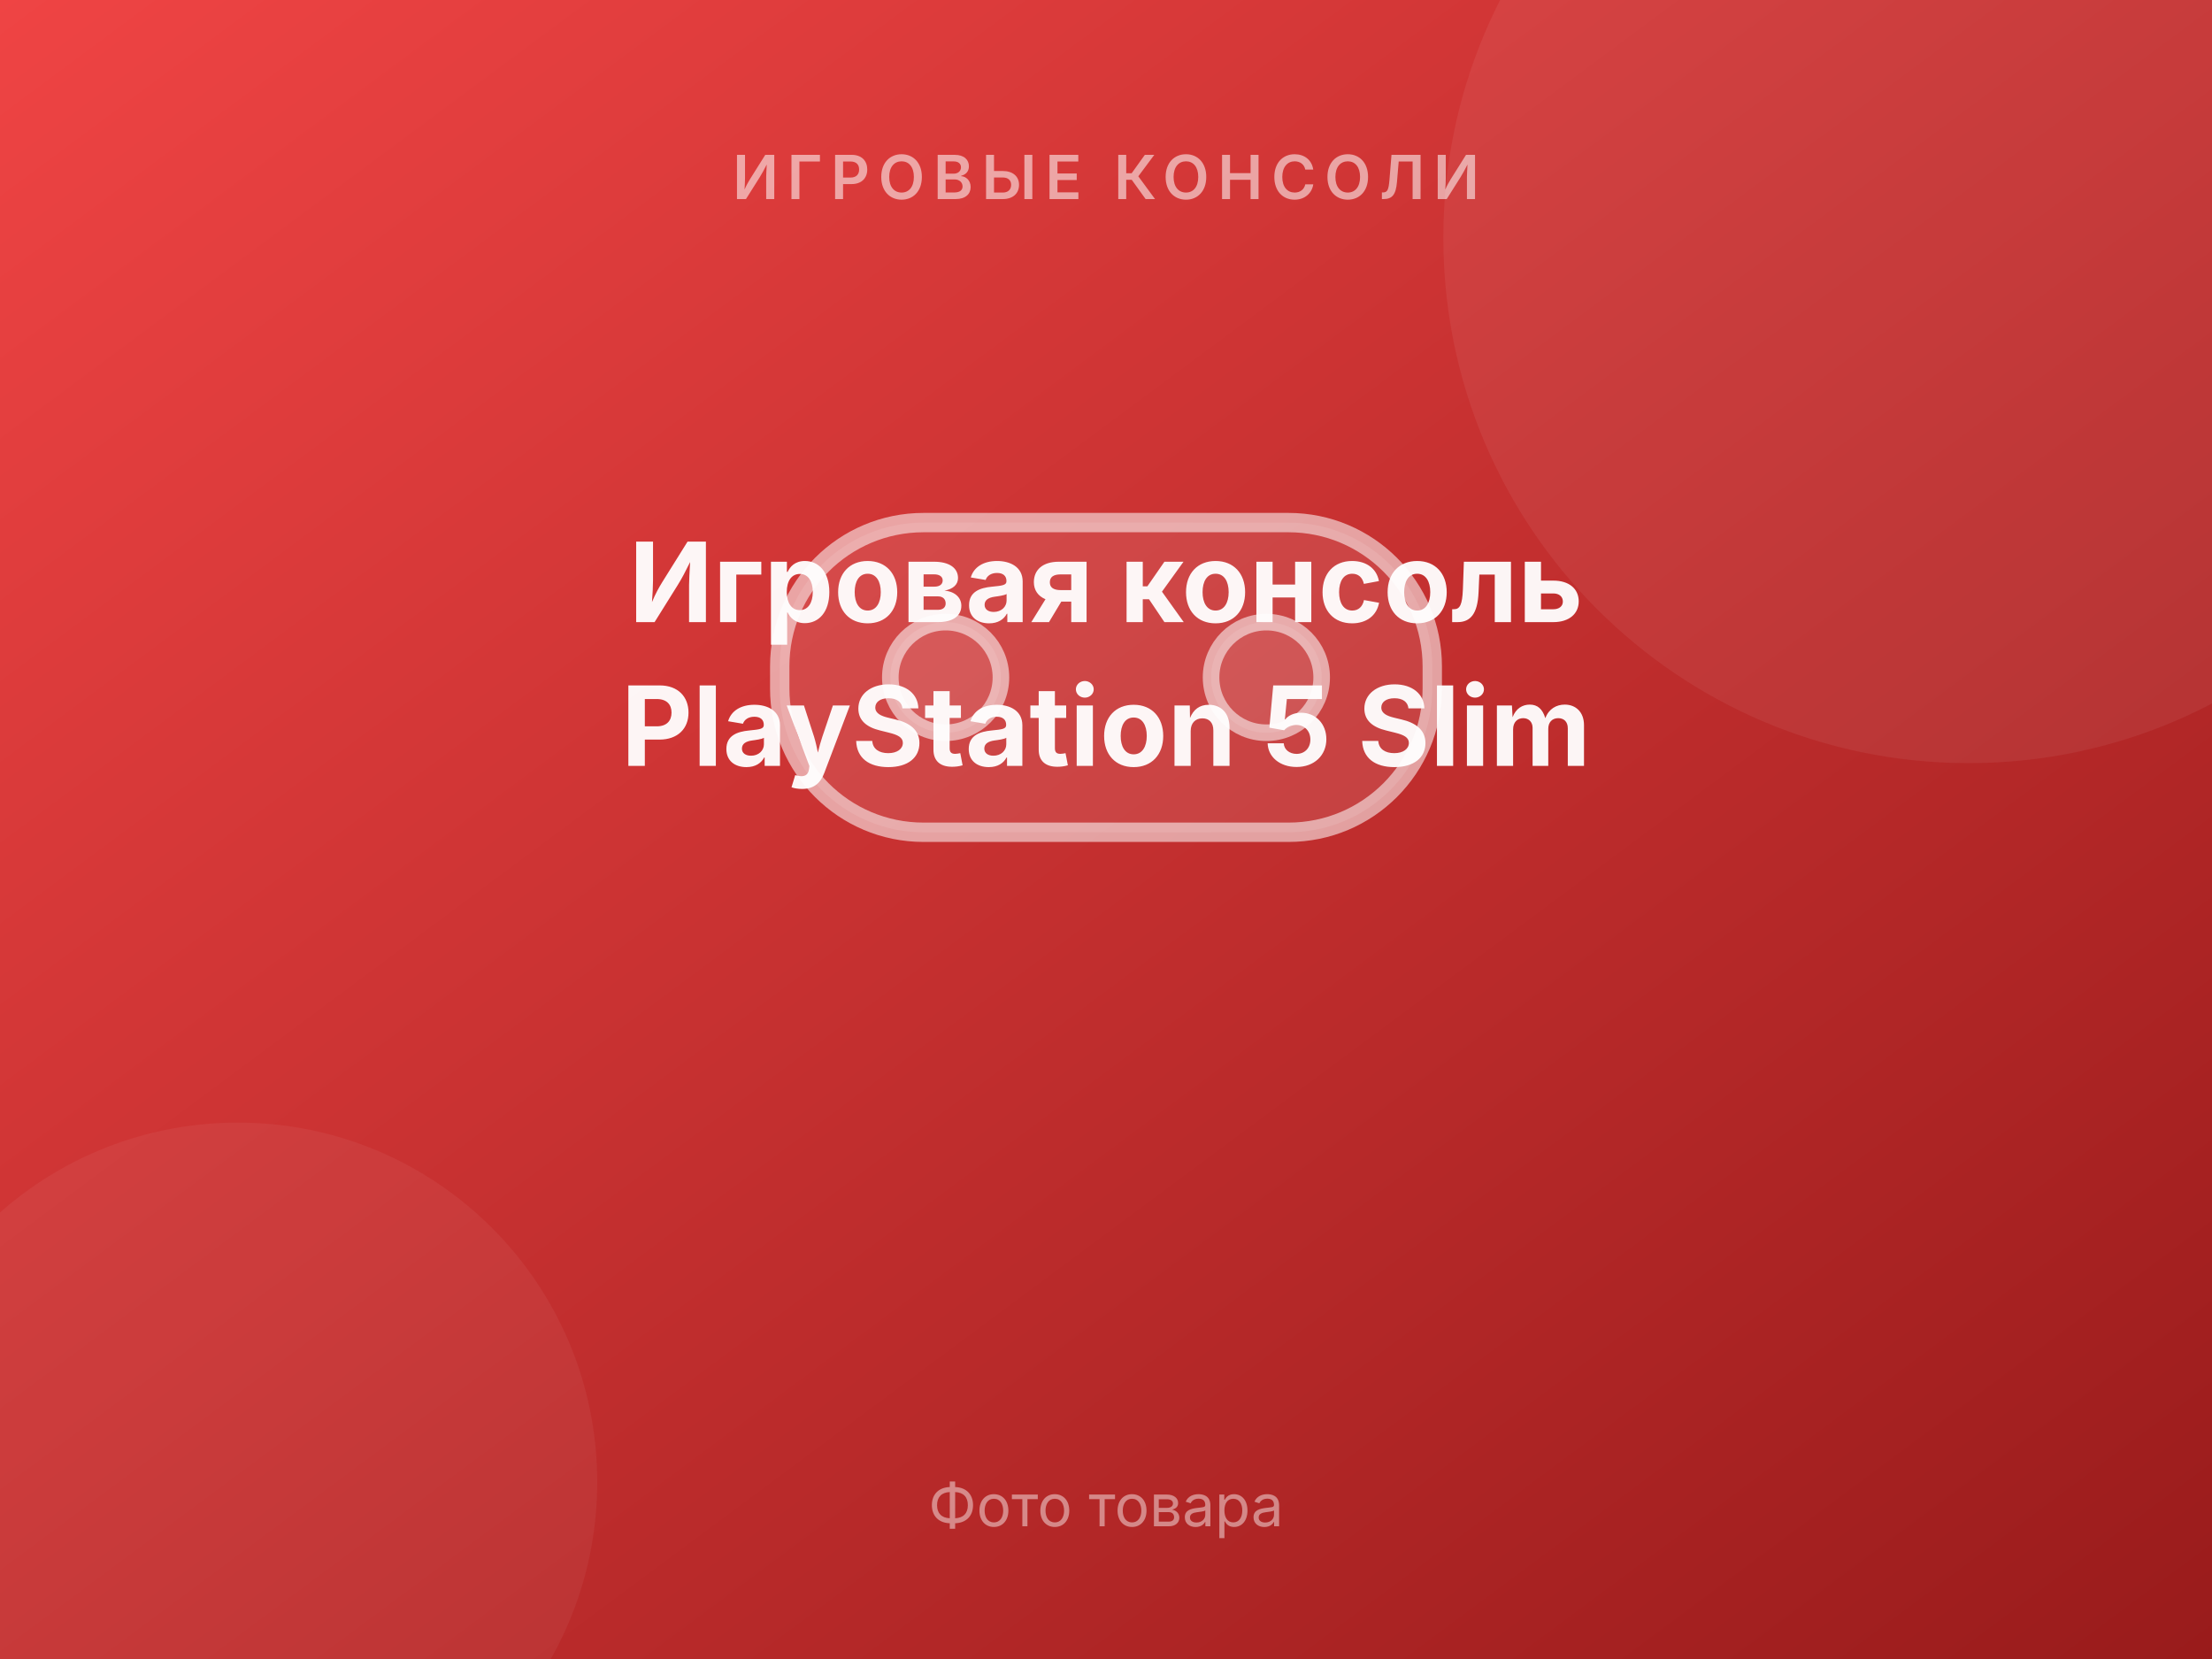
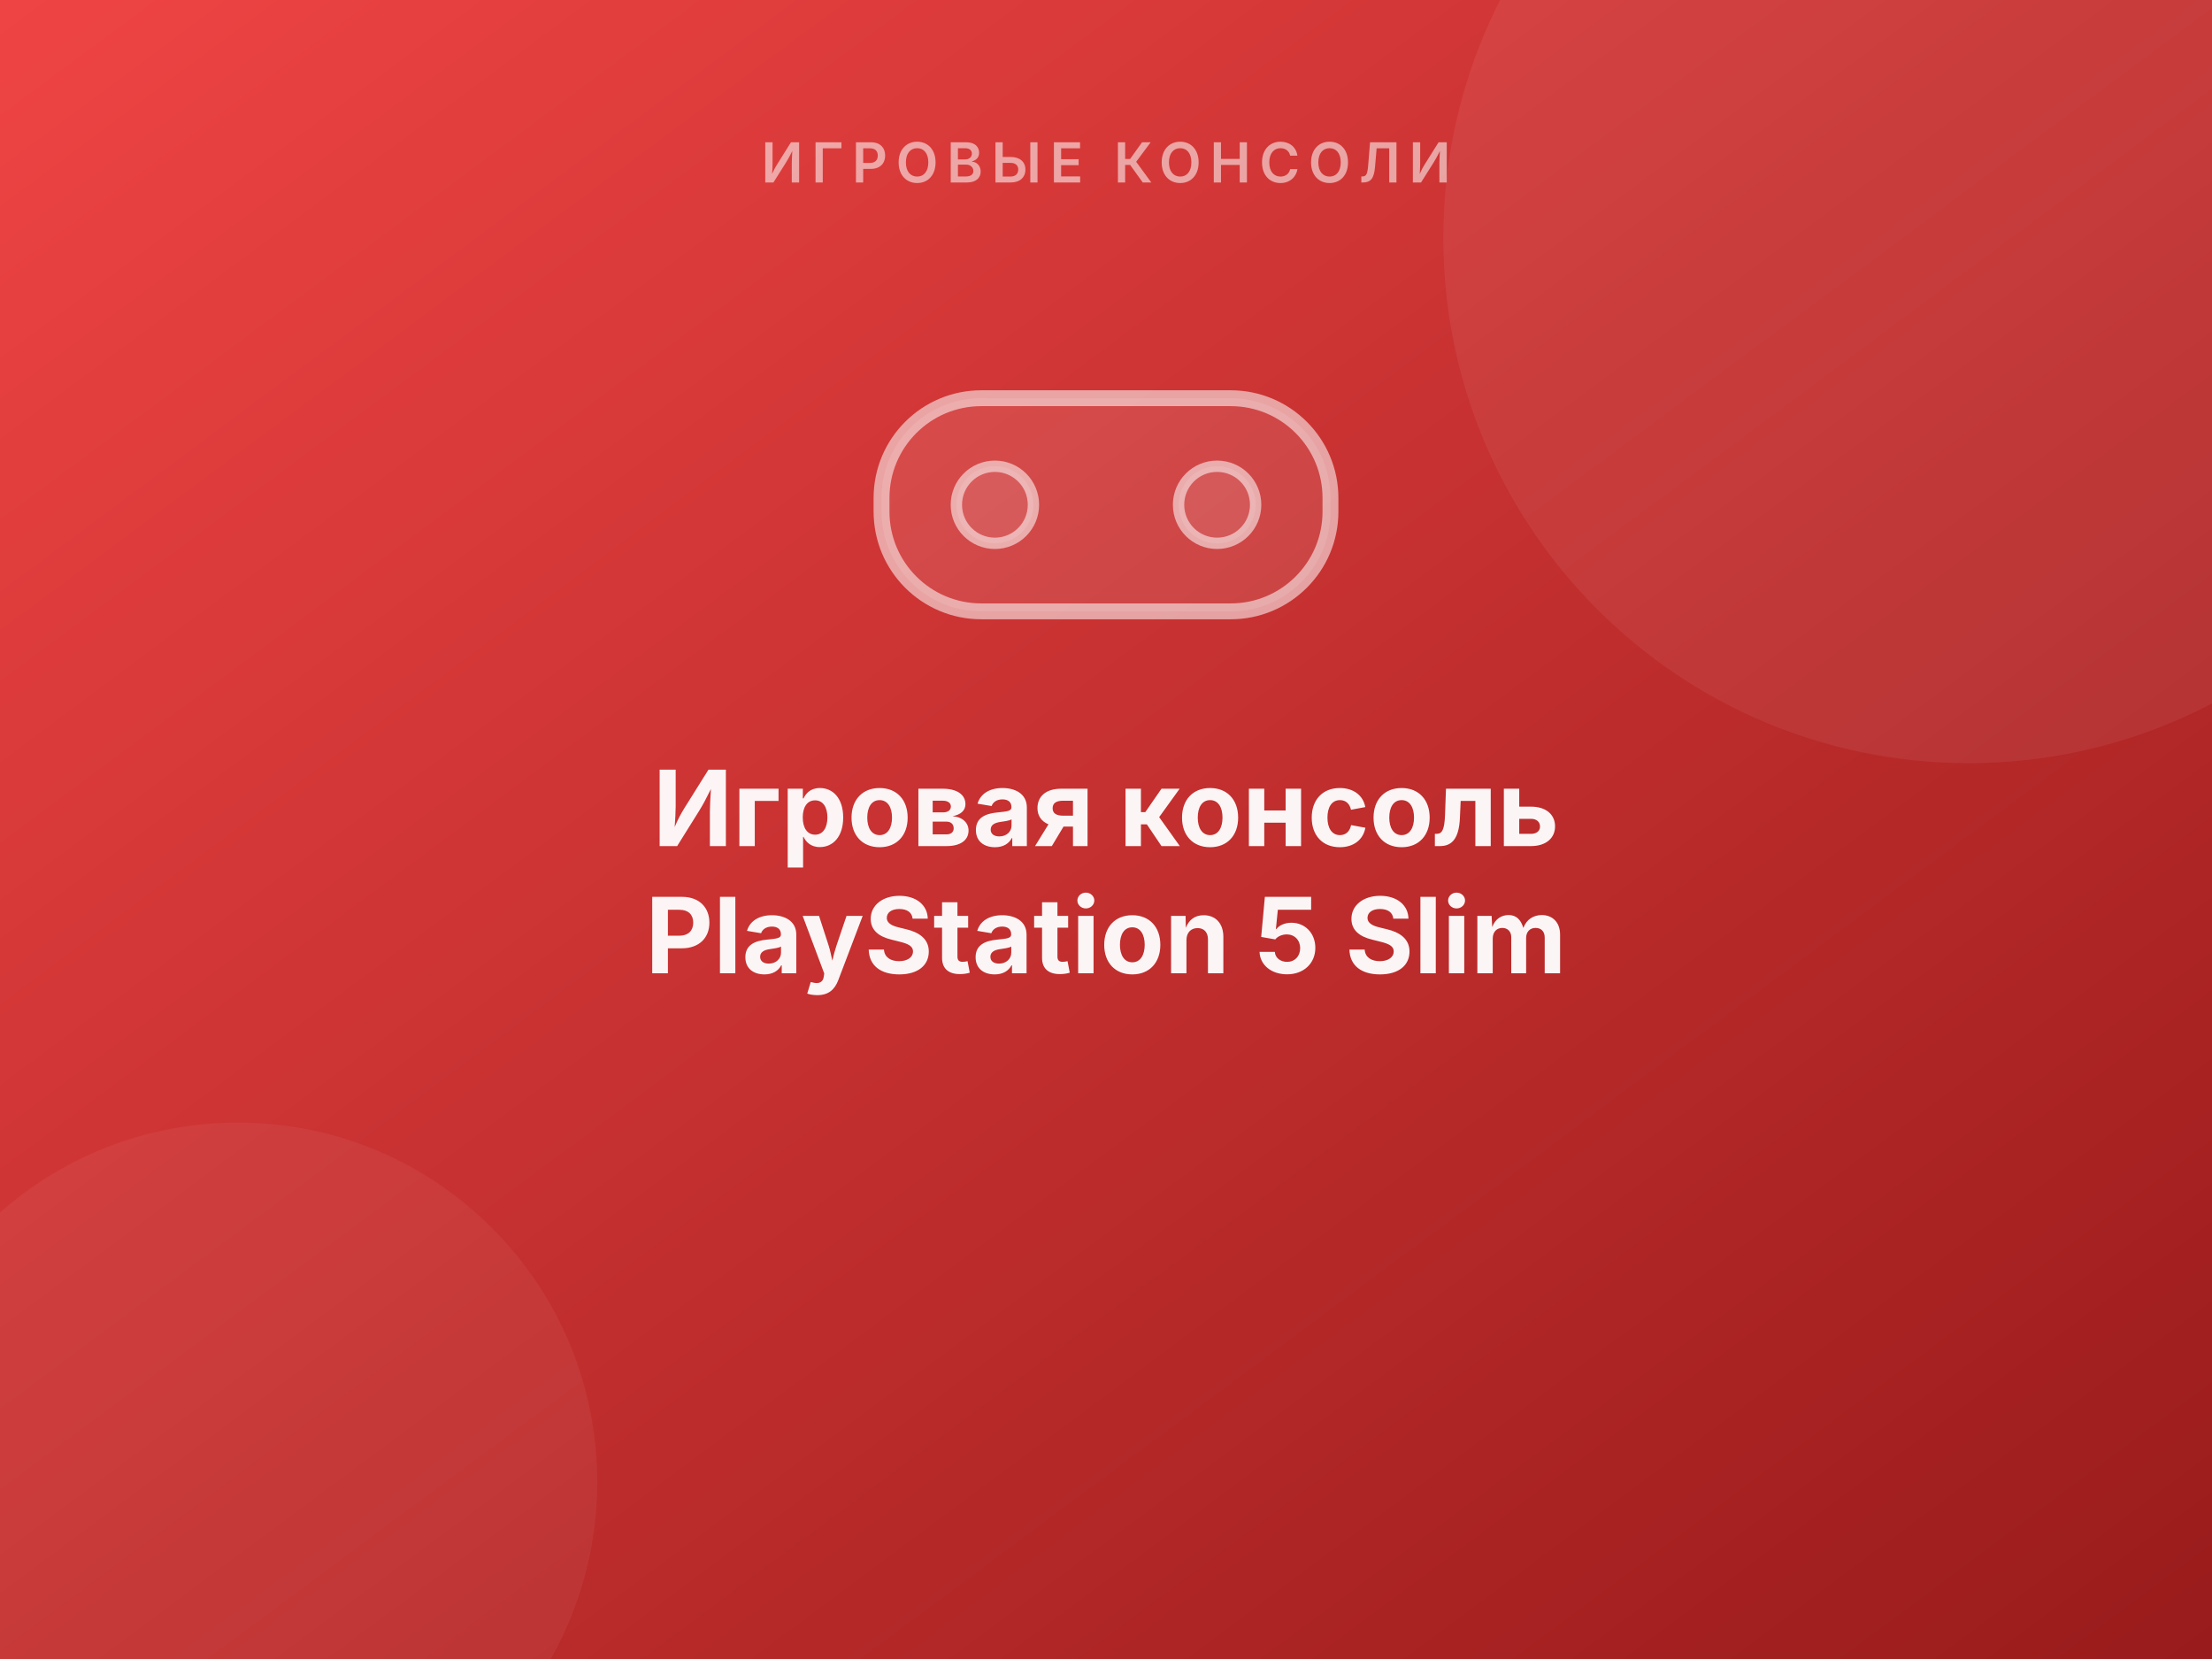
<svg xmlns="http://www.w3.org/2000/svg" font-family="Inter, Segoe UI, Roboto, Arial, sans-serif" width="800" height="600" viewBox="0 0 800 600" role="img" aria-label="Нет фото: Игровая консоль PlayStation 5 Slim">
  <defs>
    <linearGradient id="gplaystation5slim" x1="0" y1="0" x2="1" y2="1">
      <stop offset="0%" stop-color="#ef4444" />
      <stop offset="100%" stop-color="#991b1b" />
    </linearGradient>
  </defs>
  <rect width="800" height="600" fill="url(#gplaystation5slim)" />
  <circle cx="712" cy="86" r="190" fill="#ffffff" opacity="0.06" />
  <circle cx="86" cy="536" r="130" fill="#ffffff" opacity="0.05" />
-   <g transform="translate(400 235)" fill="rgba(255,255,255,0.10)" stroke="#ffffff" stroke-opacity="0.55" stroke-width="7" stroke-linejoin="round">
-     <rect x="-118" y="-46" width="236" height="112" rx="52" />
-     <circle cx="-58" cy="10" r="20" stroke-width="6" />
-     <circle cx="58" cy="10" r="20" stroke-width="6" />
+   <g transform="translate(400 176) scale(0.82)" fill="rgba(255,255,255,0.10)" stroke="#ffffff" stroke-opacity="0.55" stroke-width="7" stroke-linejoin="round">
+     <rect x="-99" y="-39" width="198" height="94" rx="44" />
+     <circle cx="-49" cy="8" r="17" stroke-width="5" />
+     <circle cx="49" cy="8" r="17" stroke-width="5" />
  </g>
-   <text x="400" y="72" text-anchor="middle" font-size="22" font-weight="600" letter-spacing="3" fill="#ffffff" opacity="0.55">ИГРОВЫЕ КОНСОЛИ</text>
-   <text x="400" y="225" text-anchor="middle" font-size="40" font-weight="700" fill="#ffffff" opacity="0.95">Игровая консоль</text>
-   <text x="400" y="277" text-anchor="middle" font-size="40" font-weight="700" fill="#ffffff" opacity="0.95">PlayStation 5 Slim</text>
-   <text x="400" y="552" text-anchor="middle" font-size="21" fill="#ffffff" opacity="0.45">Фото товара</text>
+   <text x="400" y="66" text-anchor="middle" font-size="20" font-weight="600" letter-spacing="3" fill="#ffffff" opacity="0.55">ИГРОВЫЕ КОНСОЛИ</text>
+   <text x="400" y="306" text-anchor="middle" font-size="38" font-weight="700" fill="#ffffff" opacity="0.95">Игровая консоль</text>
+   <text x="400" y="352" text-anchor="middle" font-size="38" font-weight="700" fill="#ffffff" opacity="0.95">PlayStation 5 Slim</text>
</svg>
